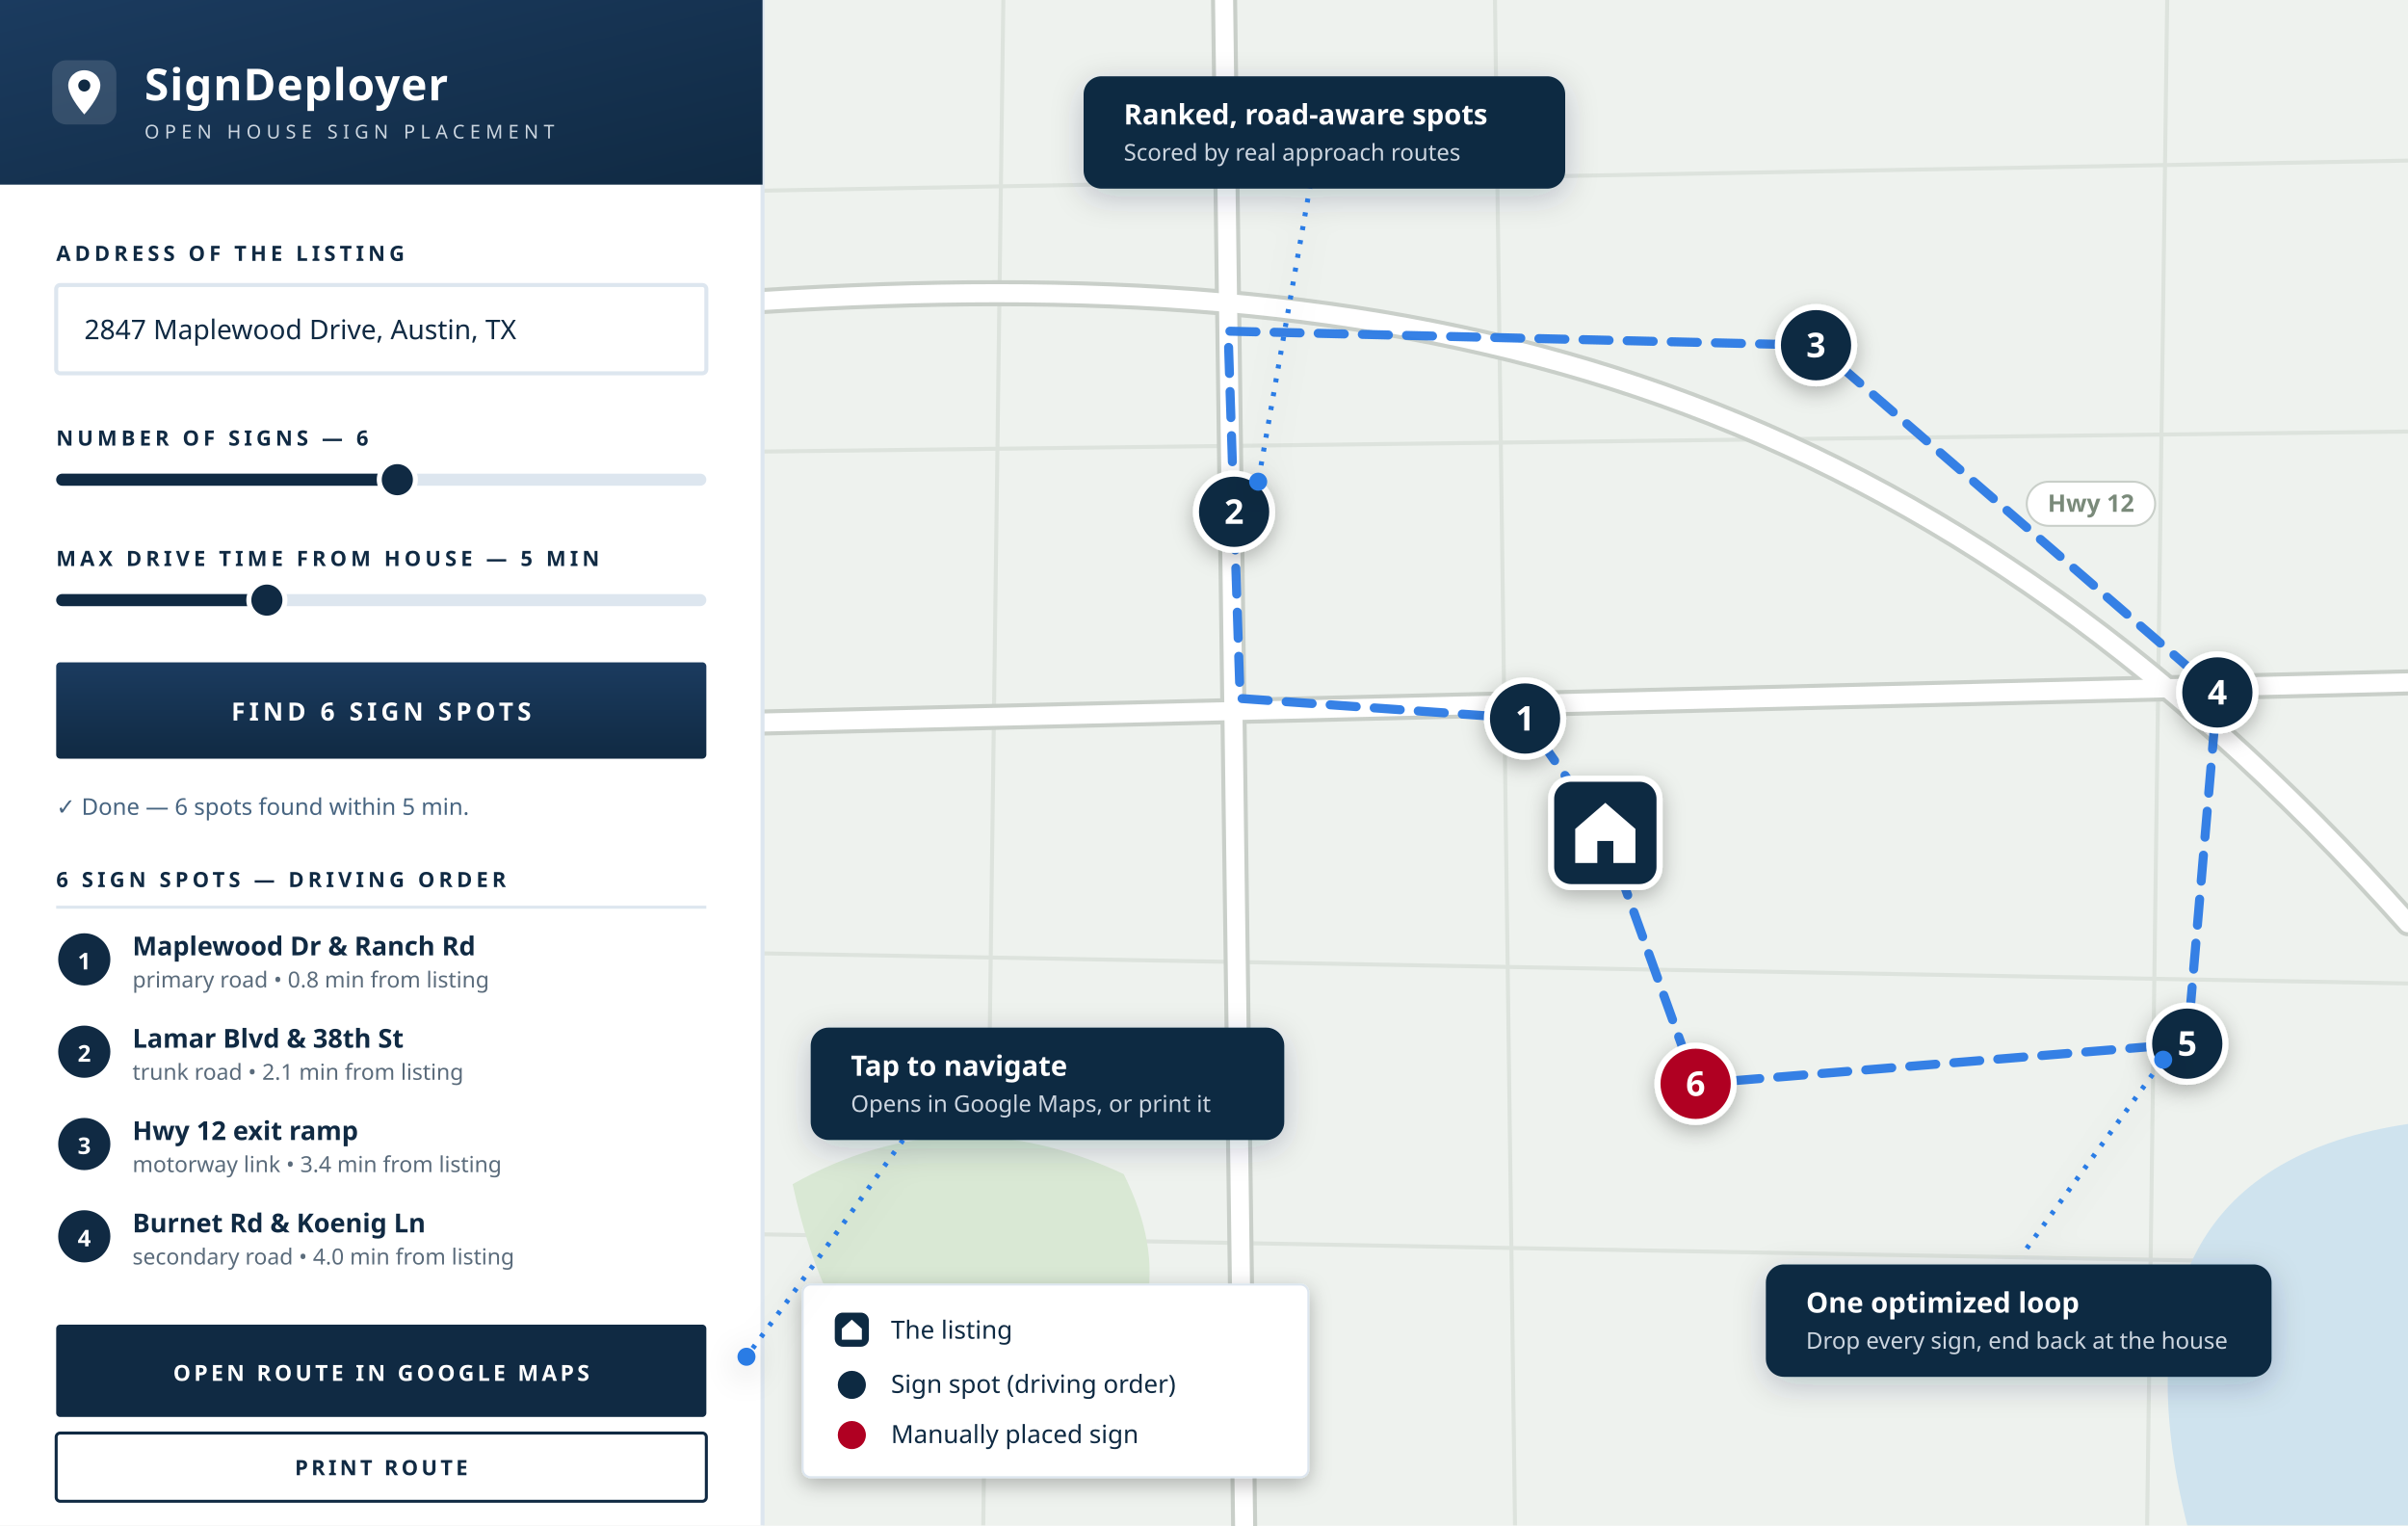
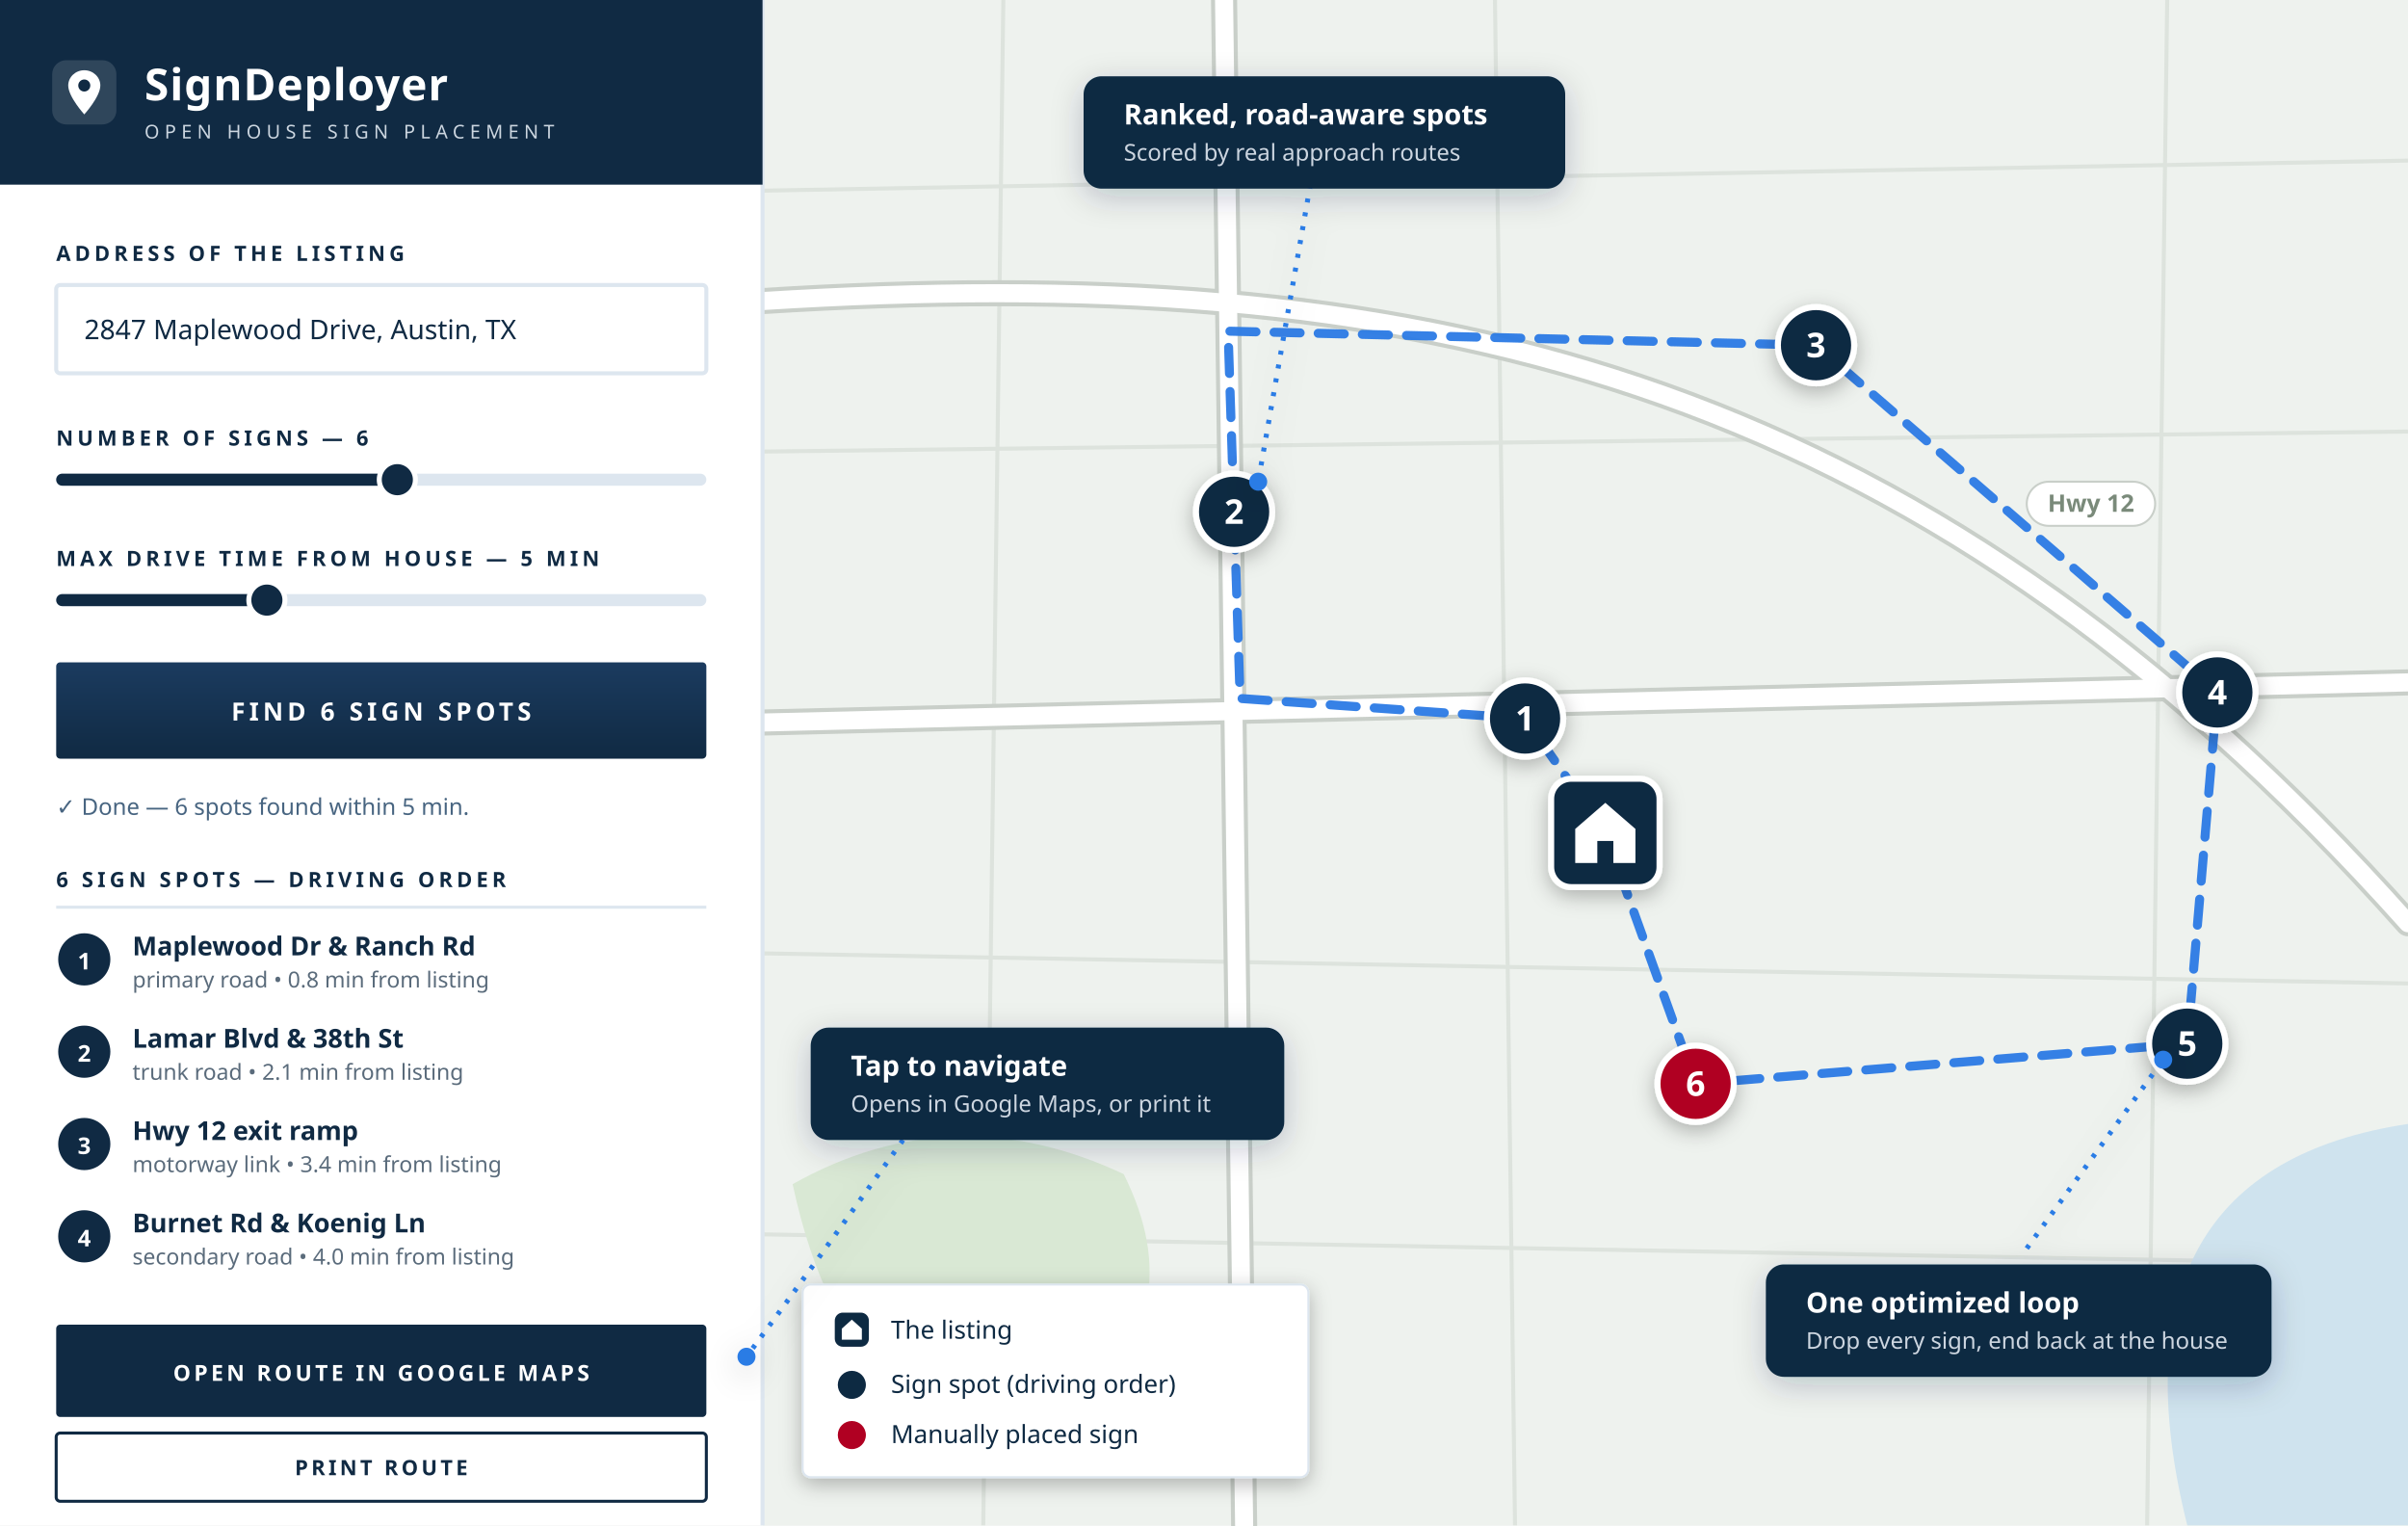
<svg xmlns="http://www.w3.org/2000/svg" viewBox="0 0 1200 760" font-family="Montserrat, 'Segoe UI', system-ui, sans-serif">
  <defs>
    <linearGradient id="band" x1="0" y1="0" x2="1" y2="1">
      <stop offset="0" stop-color="#1b3b5f" />
      <stop offset="1" stop-color="#102a43" />
    </linearGradient>
    <linearGradient id="btn" x1="0" y1="0" x2="0" y2="1">
      <stop offset="0" stop-color="#1b3b5f" />
      <stop offset="1" stop-color="#102a43" />
    </linearGradient>
    <filter id="soft" x="-30%" y="-30%" width="160%" height="160%">
      <feDropShadow dx="0" dy="3" stdDeviation="5" flood-color="#000" flood-opacity="0.28" />
    </filter>
    <filter id="card" x="-30%" y="-30%" width="160%" height="160%">
      <feDropShadow dx="0" dy="4" stdDeviation="8" flood-color="#102a43" flood-opacity="0.22" />
    </filter>
  </defs>
  <rect width="1200" height="760" fill="#ffffff" />
  <g>
    <rect x="380" y="0" width="820" height="760" fill="#eef2ee" />
    <g stroke="#dde3dd" stroke-width="2">
      <line x1="380" y1="95" x2="1200" y2="80" />
      <line x1="380" y1="225" x2="1200" y2="215" />
      <line x1="380" y1="475" x2="1200" y2="490" />
      <line x1="380" y1="615" x2="1200" y2="630" />
      <line x1="500" y1="0" x2="490" y2="760" />
      <line x1="745" y1="0" x2="755" y2="760" />
      <line x1="1080" y1="0" x2="1070" y2="760" />
    </g>
    <path d="M1200 560 C 1100 575 1060 640 1090 760 L 1200 760 Z" fill="#cfe3ee" />
    <path d="M395 590 q 80 -45 165 -5 q 35 70 -25 120 q -110 25 -140 -115 z" fill="#d9e8d4" />
    <g stroke="#c9cfc9" stroke-width="13" stroke-linecap="round" fill="none">
      <path d="M380 360 L 1200 340" />
      <path d="M610 0 L 620 760" />
      <path d="M380 150 C 700 130 950 180 1200 460" />
    </g>
    <g stroke="#ffffff" stroke-width="9" stroke-linecap="round" fill="none">
      <path d="M380 360 L 1200 340" />
      <path d="M610 0 L 620 760" />
      <path d="M380 150 C 700 130 950 180 1200 460" />
    </g>
    <g>
      <rect x="1010" y="240" width="64" height="22" rx="11" fill="#ffffff" stroke="#c9cfc9" />
      <text x="1042" y="255" font-size="12" font-weight="600" fill="#7a8a7a" text-anchor="middle">Hwy 12</text>
    </g>
    <path d="M 800 415 L 760 358 L 618 348 L 612 165 L 905 172              L 1105 345 L 1090 520 L 845 540 L 800 415" fill="none" stroke="#2c7be5" stroke-width="4.5" stroke-dasharray="13 9" stroke-linecap="round" stroke-linejoin="round" opacity="0.95" />
    <g filter="url(#soft)">
      <rect x="773" y="388" width="54" height="54" rx="10" fill="#102a43" stroke="#ffffff" stroke-width="3" />
      <path d="M800 400 l-15 13 v17 h11 v-11 h8 v11 h11 v-17 z" fill="#ffffff" />
    </g>
    <g filter="url(#soft)" font-size="17" font-weight="700" text-anchor="middle">
      <g>
        <circle cx="760" cy="358" r="19" fill="#102a43" stroke="#fff" stroke-width="3" />
        <text x="760" y="364" fill="#fff">1</text>
      </g>
      <g>
        <circle cx="615" cy="255" r="19" fill="#102a43" stroke="#fff" stroke-width="3" />
        <text x="615" y="261" fill="#fff">2</text>
      </g>
      <g>
        <circle cx="905" cy="172" r="19" fill="#102a43" stroke="#fff" stroke-width="3" />
        <text x="905" y="178" fill="#fff">3</text>
      </g>
      <g>
        <circle cx="1105" cy="345" r="19" fill="#102a43" stroke="#fff" stroke-width="3" />
        <text x="1105" y="351" fill="#fff">4</text>
      </g>
      <g>
        <circle cx="1090" cy="520" r="19" fill="#102a43" stroke="#fff" stroke-width="3" />
        <text x="1090" y="526" fill="#fff">5</text>
      </g>
      <g>
        <circle cx="845" cy="540" r="19" fill="#b00020" stroke="#fff" stroke-width="3" />
        <text x="845" y="546" fill="#fff">6</text>
      </g>
    </g>
    <g filter="url(#soft)">
      <rect x="400" y="640" width="252" height="96" rx="4" fill="#ffffff" stroke="#dde6ef" />
      <rect x="416" y="654" width="17" height="17" rx="4" fill="#102a43" />
      <path d="M424.5 657.5 l-5 4.5 v5.5 h10 v-5.5 z" fill="#fff" />
      <text x="444" y="667" font-size="12.5" fill="#102a43" font-weight="500">The listing</text>
      <circle cx="424.5" cy="690" r="7" fill="#102a43" />
      <text x="444" y="694" font-size="12.5" fill="#102a43" font-weight="500">Sign spot (driving order)</text>
      <circle cx="424.5" cy="715" r="7" fill="#b00020" />
      <text x="444" y="719" font-size="12.5" fill="#102a43" font-weight="500">Manually placed sign</text>
    </g>
  </g>
  <g>
    <rect x="0" y="0" width="380" height="760" fill="#ffffff" />
    <line x1="380" y1="0" x2="380" y2="760" stroke="#dde6ef" stroke-width="2" />
-     <rect x="0" y="0" width="380" height="92" fill="url(#band)" />
+     <rect x="0" y="0" width="380" height="92" fill="#102a43" />
    <g>
      <rect x="26" y="30" width="32" height="32" rx="7" fill="#ffffff" opacity="0.13" />
      <path d="M42 35 c-4.4 0-8 3.4-8 7.6 0 5.6 8 14.4 8 14.4 s8-8.8 8-14.4 C50 38.4 46.4 35 42 35z" fill="#fff" />
      <circle cx="42" cy="42.6" r="3" fill="#102a43" />
    </g>
    <text x="72" y="50" font-size="22" font-weight="700" fill="#ffffff" letter-spacing="0.5">SignDeployer</text>
    <text x="72" y="69" font-size="9.5" font-weight="500" fill="#ccd6e0" letter-spacing="2.6">OPEN HOUSE SIGN PLACEMENT</text>
    <text x="28" y="130" font-size="10.5" font-weight="600" fill="#102a43" letter-spacing="2">ADDRESS OF THE LISTING</text>
    <rect x="28" y="142" width="324" height="44" rx="2" fill="#ffffff" stroke="#dde6ef" stroke-width="2" />
    <text x="42" y="169" font-size="13.5" fill="#102a43">2847 Maplewood Drive, Austin, TX</text>
    <text x="28" y="222" font-size="10.5" font-weight="600" fill="#102a43" letter-spacing="2">NUMBER OF SIGNS — 6</text>
    <rect x="28" y="236" width="324" height="6" rx="3" fill="#dde6ef" />
    <rect x="28" y="236" width="170" height="6" rx="3" fill="#102a43" />
    <circle cx="198" cy="239" r="9" fill="#102a43" stroke="#fff" stroke-width="2.5" />
    <text x="28" y="282" font-size="10.5" font-weight="600" fill="#102a43" letter-spacing="2">MAX DRIVE TIME FROM HOUSE — 5 MIN</text>
    <rect x="28" y="296" width="324" height="6" rx="3" fill="#dde6ef" />
    <rect x="28" y="296" width="105" height="6" rx="3" fill="#102a43" />
    <circle cx="133" cy="299" r="9" fill="#102a43" stroke="#fff" stroke-width="2.5" />
    <rect x="28" y="330" width="324" height="48" rx="2" fill="url(#btn)" />
    <text x="190" y="359" font-size="12.5" font-weight="600" fill="#ffffff" letter-spacing="2" text-anchor="middle">FIND 6 SIGN SPOTS</text>
    <text x="28" y="406" font-size="11.5" fill="#486581">✓ Done — 6 spots found within 5 min.</text>
    <text x="28" y="442" font-size="10.5" font-weight="600" fill="#102a43" letter-spacing="2">6 SIGN SPOTS — DRIVING ORDER</text>
    <line x1="28" y1="452" x2="352" y2="452" stroke="#dde6ef" stroke-width="1.5" />
    <g font-size="13" fill="#102a43">
      <circle cx="42" cy="478" r="13" fill="#102a43" />
      <text x="42" y="483" font-size="11.5" font-weight="600" fill="#fff" text-anchor="middle">1</text>
      <text x="66" y="476" font-weight="600">Maplewood Dr &amp; Ranch Rd</text>
      <text x="66" y="492" font-size="11" fill="#5a6b7b">primary road • 0.8 min from listing</text>
      <circle cx="42" cy="524" r="13" fill="#102a43" />
      <text x="42" y="529" font-size="11.5" font-weight="600" fill="#fff" text-anchor="middle">2</text>
      <text x="66" y="522" font-weight="600">Lamar Blvd &amp; 38th St</text>
      <text x="66" y="538" font-size="11" fill="#5a6b7b">trunk road • 2.1 min from listing</text>
      <circle cx="42" cy="570" r="13" fill="#102a43" />
      <text x="42" y="575" font-size="11.5" font-weight="600" fill="#fff" text-anchor="middle">3</text>
      <text x="66" y="568" font-weight="600">Hwy 12 exit ramp</text>
      <text x="66" y="584" font-size="11" fill="#5a6b7b">motorway link • 3.4 min from listing</text>
      <circle cx="42" cy="616" r="13" fill="#102a43" />
      <text x="42" y="621" font-size="11.5" font-weight="600" fill="#fff" text-anchor="middle">4</text>
      <text x="66" y="614" font-weight="600">Burnet Rd &amp; Koenig Ln</text>
      <text x="66" y="630" font-size="11" fill="#5a6b7b">secondary road • 4.0 min from listing</text>
    </g>
    <rect x="28" y="660" width="324" height="46" rx="2" fill="#102a43" />
    <text x="190" y="688" font-size="11" font-weight="600" fill="#ffffff" letter-spacing="1.6" text-anchor="middle">OPEN ROUTE IN GOOGLE MAPS</text>
    <rect x="28" y="714" width="324" height="34" rx="2" fill="#ffffff" stroke="#102a43" stroke-width="1.5" />
    <text x="190" y="735" font-size="10.5" font-weight="600" fill="#102a43" letter-spacing="1.6" text-anchor="middle">PRINT ROUTE</text>
  </g>
  <g filter="url(#card)">
    <path d="M653 92 L 627 240" stroke="#2c7be5" stroke-width="2.5" fill="none" stroke-dasharray="2 5" />
    <circle cx="627" cy="240" r="4.5" fill="#2c7be5" />
    <rect x="540" y="38" width="240" height="56" rx="9" fill="#102a43" />
    <text x="560" y="62" font-size="14" font-weight="700" fill="#ffffff">Ranked, road-aware spots</text>
    <text x="560" y="80" font-size="11.5" fill="#ccd6e0">Scored by real approach routes</text>
  </g>
  <g filter="url(#card)">
    <path d="M1010 622 L 1078 528" stroke="#2c7be5" stroke-width="2.5" fill="none" stroke-dasharray="2 5" />
    <circle cx="1078" cy="528" r="4.5" fill="#2c7be5" />
    <rect x="880" y="630" width="252" height="56" rx="9" fill="#102a43" />
    <text x="900" y="654" font-size="14" font-weight="700" fill="#ffffff">One optimized loop</text>
    <text x="900" y="672" font-size="11.5" fill="#ccd6e0">Drop every sign, end back at the house</text>
  </g>
  <g filter="url(#card)">
    <path d="M450 568 C 420 610 395 645 372 676" stroke="#2c7be5" stroke-width="2.5" fill="none" stroke-dasharray="2 5" />
    <circle cx="372" cy="676" r="4.5" fill="#2c7be5" />
    <rect x="404" y="512" width="236" height="56" rx="9" fill="#102a43" />
    <text x="424" y="536" font-size="14" font-weight="700" fill="#ffffff">Tap to navigate</text>
    <text x="424" y="554" font-size="11.5" fill="#ccd6e0">Opens in Google Maps, or print it</text>
  </g>
</svg>
